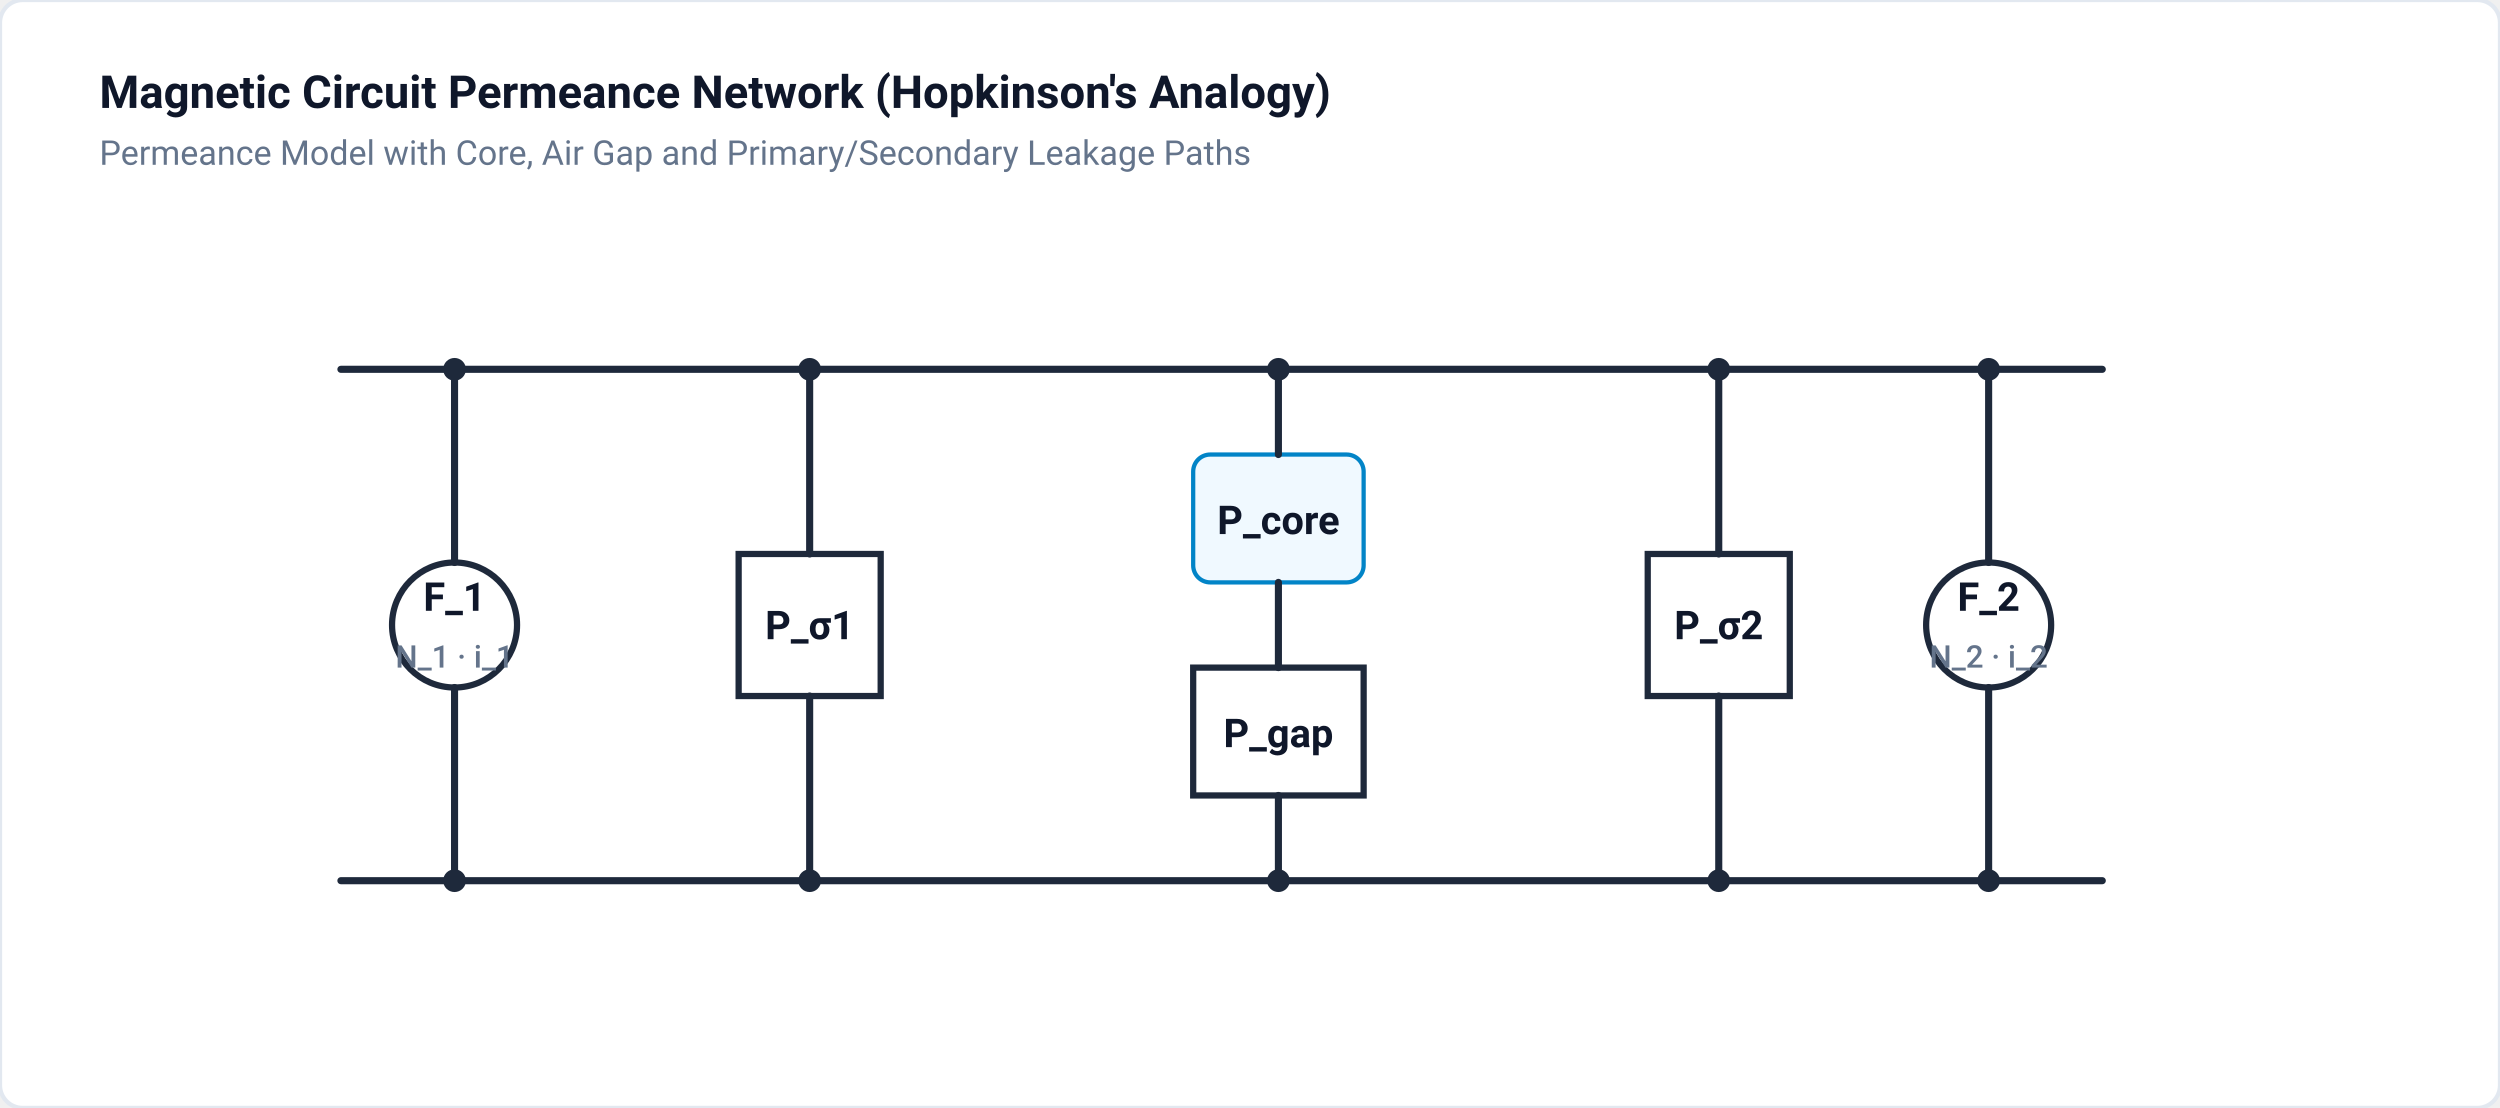
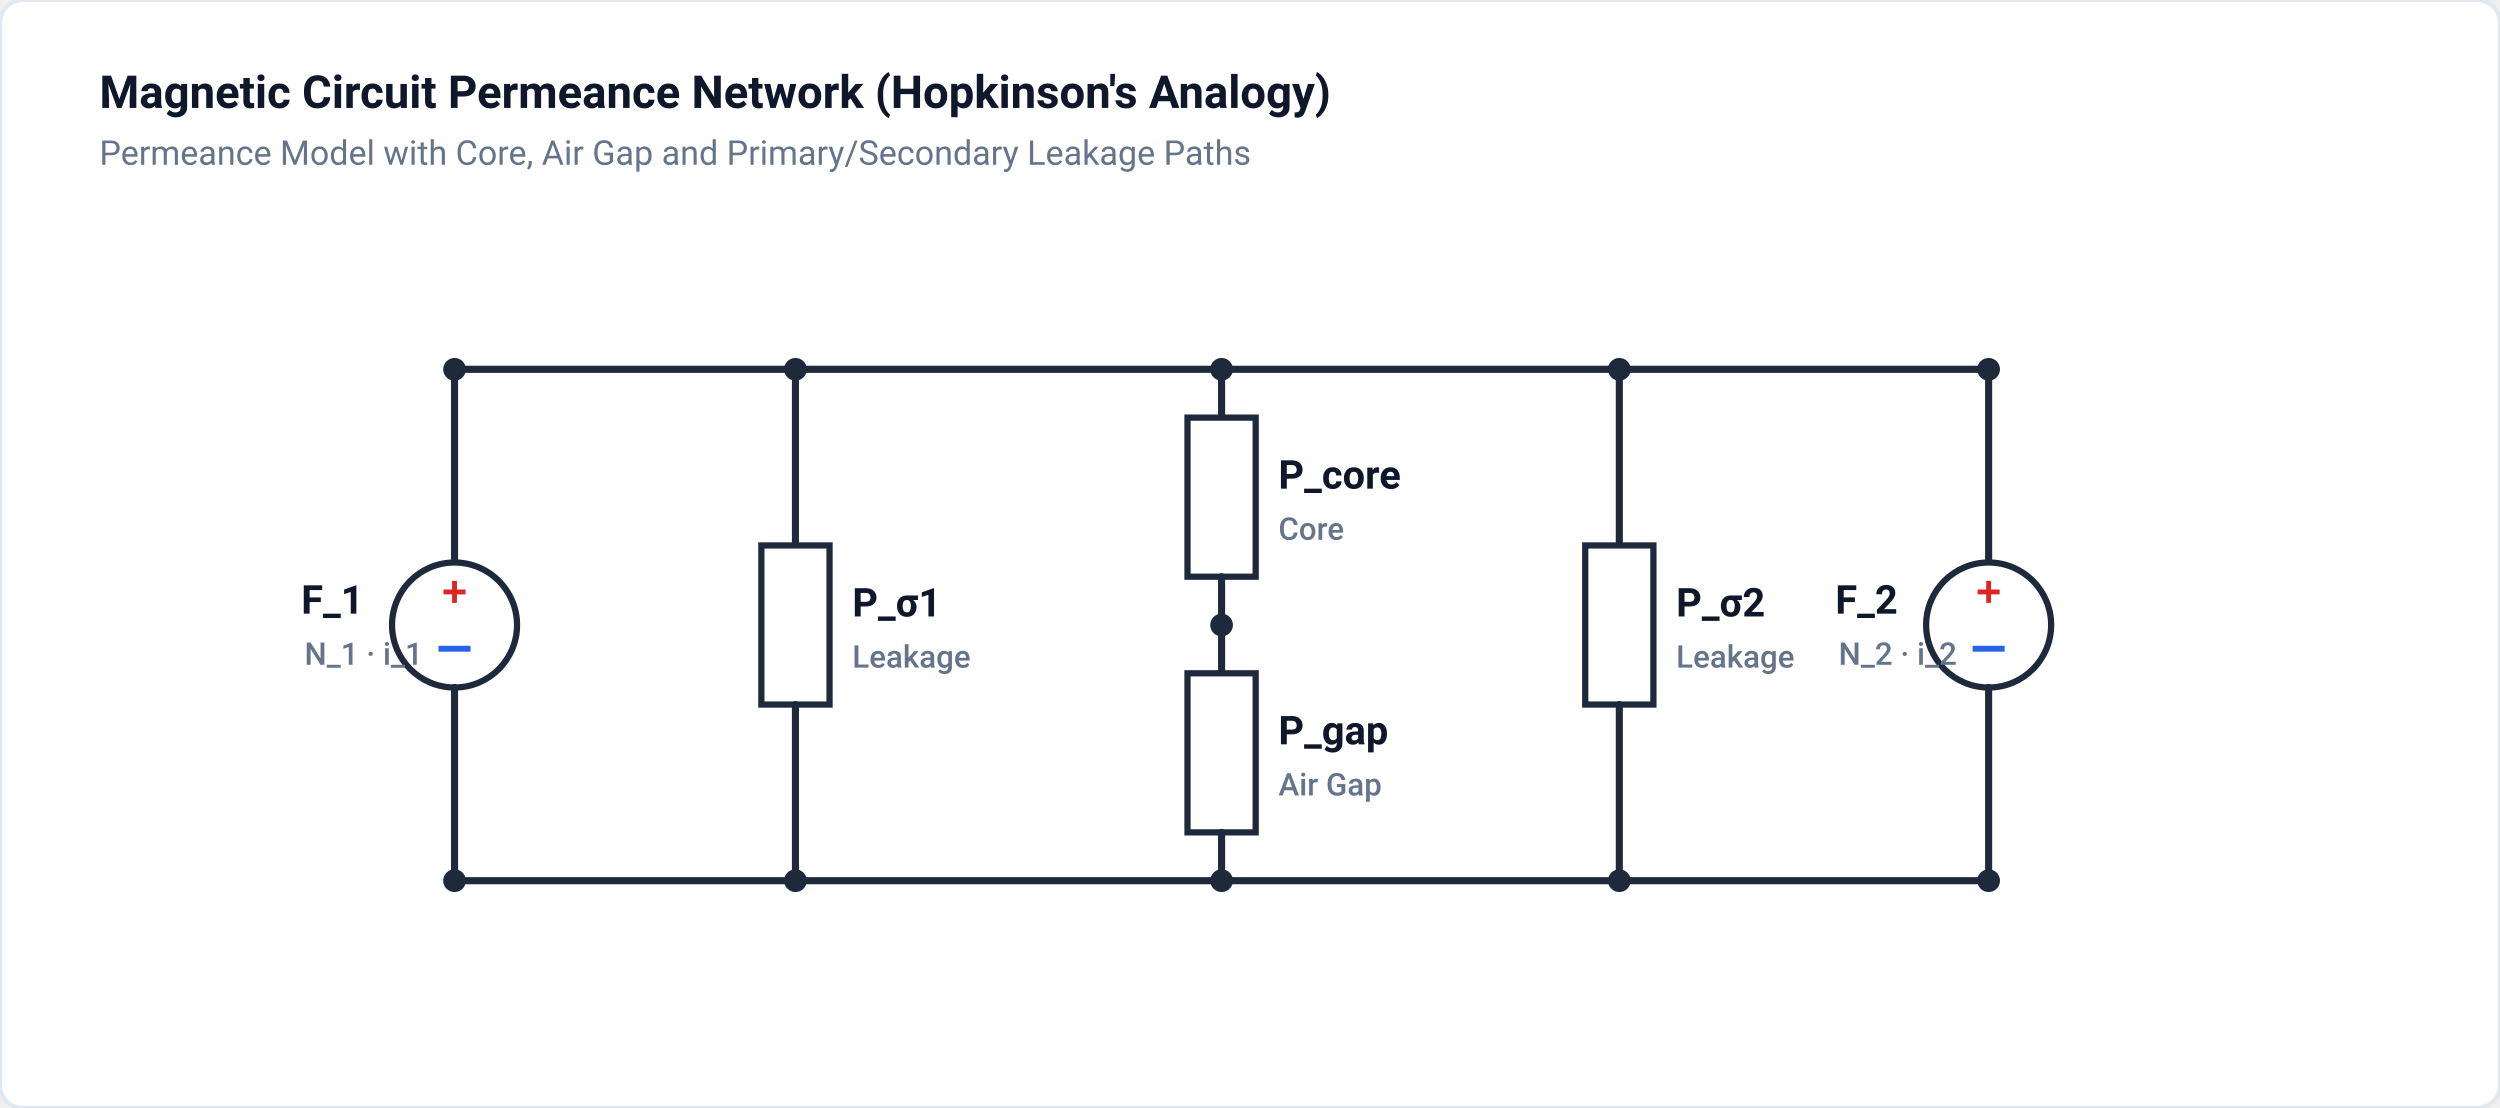
<svg xmlns="http://www.w3.org/2000/svg" viewBox="0 0 880 390" width="100%" height="100%">
  <defs>
    <style>
      .wire { stroke: #1e293b; stroke-width: 2.5; stroke-linecap: round; stroke-linejoin: round; fill: none; }
      .wire-thin { stroke: #64748b; stroke-width: 1.5; stroke-linecap: round; stroke-linejoin: round; fill: none; }
      .wire-dashed { stroke: #0284c7; stroke-width: 2; stroke-dasharray: 5,4; fill: none; }
      .wire-gnd { stroke: #1e293b; stroke-width: 2.5; stroke-linecap: round; }
      .junction { fill: #1e293b; }
      .label { font-family: -apple-system, BlinkMacSystemFont, "Segoe UI", Roboto, "Helvetica Neue", Arial, sans-serif; font-size: 14px; fill: #0f172a; font-weight: 600; text-anchor: middle; }
      .label-start { font-family: -apple-system, BlinkMacSystemFont, "Segoe UI", Roboto, "Helvetica Neue", Arial, sans-serif; font-size: 14px; fill: #0f172a; font-weight: 600; text-anchor: start; }
      .label-end { font-family: -apple-system, BlinkMacSystemFont, "Segoe UI", Roboto, "Helvetica Neue", Arial, sans-serif; font-size: 14px; fill: #0f172a; font-weight: 600; text-anchor: end; }
      .sublabel { font-family: -apple-system, BlinkMacSystemFont, "Segoe UI", Roboto, "Helvetica Neue", Arial, sans-serif; font-size: 11px; fill: #64748b; font-weight: 500; text-anchor: middle; }
      .sublabel-start { font-family: -apple-system, BlinkMacSystemFont, "Segoe UI", Roboto, "Helvetica Neue", Arial, sans-serif; font-size: 11px; fill: #64748b; font-weight: 500; text-anchor: start; }
      .title { font-family: -apple-system, BlinkMacSystemFont, "Segoe UI", Roboto, "Helvetica Neue", Arial, sans-serif; font-size: 16px; fill: #0f172a; font-weight: 700; }
      .subtitle { font-family: -apple-system, BlinkMacSystemFont, "Segoe UI", Roboto, "Helvetica Neue", Arial, sans-serif; font-size: 12px; fill: #64748b; font-weight: 400; }
      .comp-body { fill: #ffffff; stroke: #1e293b; stroke-width: 2.2; }
      .comp-diode { fill: #0284c7; stroke: #0284c7; stroke-width: 2; }
      .comp-sw { stroke: #0284c7; stroke-width: 2.5; stroke-linecap: round; fill: none; }
      .arrow { fill: #0284c7; stroke: none; }
      .measure-arrow { stroke: #0284c7; stroke-width: 1.75; fill: none; }
      .tag-pos { fill: #dc2626; font-family: sans-serif; font-size: 16px; font-weight: bold; text-anchor: middle; }
      .tag-neg { fill: #2563eb; font-family: sans-serif; font-size: 18px; font-weight: bold; text-anchor: middle; }
      .card { fill: #ffffff; stroke: #e2e8f0; stroke-width: 1.5; rx: 8px; }
      .block { fill: #f8fafc; stroke: #cbd5e1; stroke-width: 1.5; rx: 6px; }
      .block-accent { fill: #f0f9ff; stroke: #0284c7; stroke-width: 1.5; rx: 6px; }
    </style>
    <marker id="arr-blue" viewBox="0 0 10 10" refX="7" refY="5" markerWidth="6" markerHeight="6" orient="auto-start-reverse">
      <path d="M 0 1.5 L 8 5 L 0 8.5 z" fill="#0284c7" />
    </marker>
    <marker id="arr-green" viewBox="0 0 10 10" refX="7" refY="5" markerWidth="6" markerHeight="6" orient="auto-start-reverse">
      <path d="M 0 1.5 L 8 5 L 0 8.5 z" fill="#16a34a" />
    </marker>
  </defs>
  <rect width="100%" height="100%" class="card" />
  <text x="35" y="38" class="title">Magnetic Circuit Permeance Network (Hopkinson's Analogy)</text>
  <text x="35" y="58" class="subtitle">Permeance Model with Core, Air Gap and Primary/Secondary Leakage Paths</text>
-   <line x1="120" y1="130" x2="740" y2="130" class="wire" />
-   <line x1="120" y1="310" x2="740" y2="310" class="wire" />
-   <circle cx="160" cy="220" r="22" class="comp-body" />
-   <text x="160" y="215" class="label">F_1</text>
-   <text x="160" y="235" class="sublabel">N_1 · i_1</text>
-   <line x1="160" y1="198" x2="160" y2="130" class="wire" />
-   <line x1="160" y1="242" x2="160" y2="310" class="wire" />
+   <line x1="160" y1="130" x2="700" y2="130" class="wire" />
+   <line x1="160" y1="310" x2="700" y2="310" class="wire" />
  <circle cx="160" cy="130" r="4" class="junction" />
  <circle cx="160" cy="310" r="4" class="junction" />
-   <rect x="260" y="195" width="50" height="50" class="comp-body" />
-   <text x="285" y="225" class="label">P_σ1</text>
-   <line x1="285" y1="130" x2="285" y2="195" class="wire" />
-   <line x1="285" y1="245" x2="285" y2="310" class="wire" />
-   <circle cx="285" cy="130" r="4" class="junction" />
-   <circle cx="285" cy="310" r="4" class="junction" />
-   <rect x="420" y="160" width="60" height="45" class="block-accent" />
-   <text x="450" y="188" class="label" fill="#0284c7">P_core</text>
-   <rect x="420" y="235" width="60" height="45" class="comp-body" />
-   <text x="450" y="263" class="label">P_gap</text>
-   <line x1="450" y1="130" x2="450" y2="160" class="wire" />
-   <line x1="450" y1="205" x2="450" y2="235" class="wire" />
-   <line x1="450" y1="280" x2="450" y2="310" class="wire" />
-   <circle cx="450" cy="130" r="4" class="junction" />
-   <circle cx="450" cy="310" r="4" class="junction" />
-   <rect x="580" y="195" width="50" height="50" class="comp-body" />
-   <text x="605" y="225" class="label">P_σ2</text>
-   <line x1="605" y1="130" x2="605" y2="195" class="wire" />
-   <line x1="605" y1="245" x2="605" y2="310" class="wire" />
-   <circle cx="605" cy="130" r="4" class="junction" />
-   <circle cx="605" cy="310" r="4" class="junction" />
-   <circle cx="700" cy="220" r="22" class="comp-body" />
-   <text x="700" y="215" class="label">F_2</text>
-   <text x="700" y="235" class="sublabel">N_2 · i_2</text>
-   <line x1="700" y1="198" x2="700" y2="130" class="wire" />
-   <line x1="700" y1="242" x2="700" y2="310" class="wire" />
+   <line x1="160" y1="130" x2="160" y2="198" class="wire" />
+   <circle cx="160" cy="220" r="22" class="comp-body" />
+   <line x1="160" y1="242" x2="160" y2="310" class="wire" />
+   <text x="160" y="214" class="tag-pos">+</text>
+   <text x="160" y="234" class="tag-neg">−</text>
+   <text x="128" y="216" class="label-end">F_1</text>
+   <text x="128" y="234" class="sublabel" text-anchor="end">N_1 · i_1</text>
+   <circle cx="280" cy="130" r="4" class="junction" />
+   <circle cx="280" cy="310" r="4" class="junction" />
+   <line x1="280" y1="130" x2="280" y2="192" class="wire" />
+   <rect x="268" y="192" width="24" height="56" class="comp-body" />
+   <line x1="280" y1="248" x2="280" y2="310" class="wire" />
+   <text x="300" y="217" class="label-start">P_σ1</text>
+   <text x="300" y="235" class="sublabel-start">Leakage</text>
+   <circle cx="430" cy="130" r="4" class="junction" />
+   <circle cx="430" cy="310" r="4" class="junction" />
+   <line x1="430" y1="130" x2="430" y2="147" class="wire" />
+   <rect x="418" y="147" width="24" height="56" class="comp-body" />
+   <line x1="430" y1="203" x2="430" y2="220" class="wire" />
+   <text x="450" y="172" class="label-start">P_core</text>
+   <text x="450" y="190" class="sublabel-start">Core</text>
+   <circle cx="430" cy="220" r="4" class="junction" />
+   <line x1="430" y1="220" x2="430" y2="237" class="wire" />
+   <rect x="418" y="237" width="24" height="56" class="comp-body" />
+   <line x1="430" y1="293" x2="430" y2="310" class="wire" />
+   <text x="450" y="262" class="label-start">P_gap</text>
+   <text x="450" y="280" class="sublabel-start">Air Gap</text>
+   <circle cx="570" cy="130" r="4" class="junction" />
+   <circle cx="570" cy="310" r="4" class="junction" />
+   <line x1="570" y1="130" x2="570" y2="192" class="wire" />
+   <rect x="558" y="192" width="24" height="56" class="comp-body" />
+   <line x1="570" y1="248" x2="570" y2="310" class="wire" />
+   <text x="590" y="217" class="label-start">P_σ2</text>
+   <text x="590" y="235" class="sublabel-start">Leakage</text>
  <circle cx="700" cy="130" r="4" class="junction" />
  <circle cx="700" cy="310" r="4" class="junction" />
+   <line x1="700" y1="130" x2="700" y2="198" class="wire" />
+   <circle cx="700" cy="220" r="22" class="comp-body" />
+   <line x1="700" y1="242" x2="700" y2="310" class="wire" />
+   <text x="700" y="214" class="tag-pos">+</text>
+   <text x="700" y="234" class="tag-neg">−</text>
+   <text x="668" y="216" class="label-end">F_2</text>
+   <text x="668" y="234" class="sublabel" text-anchor="end">N_2 · i_2</text>
</svg>
